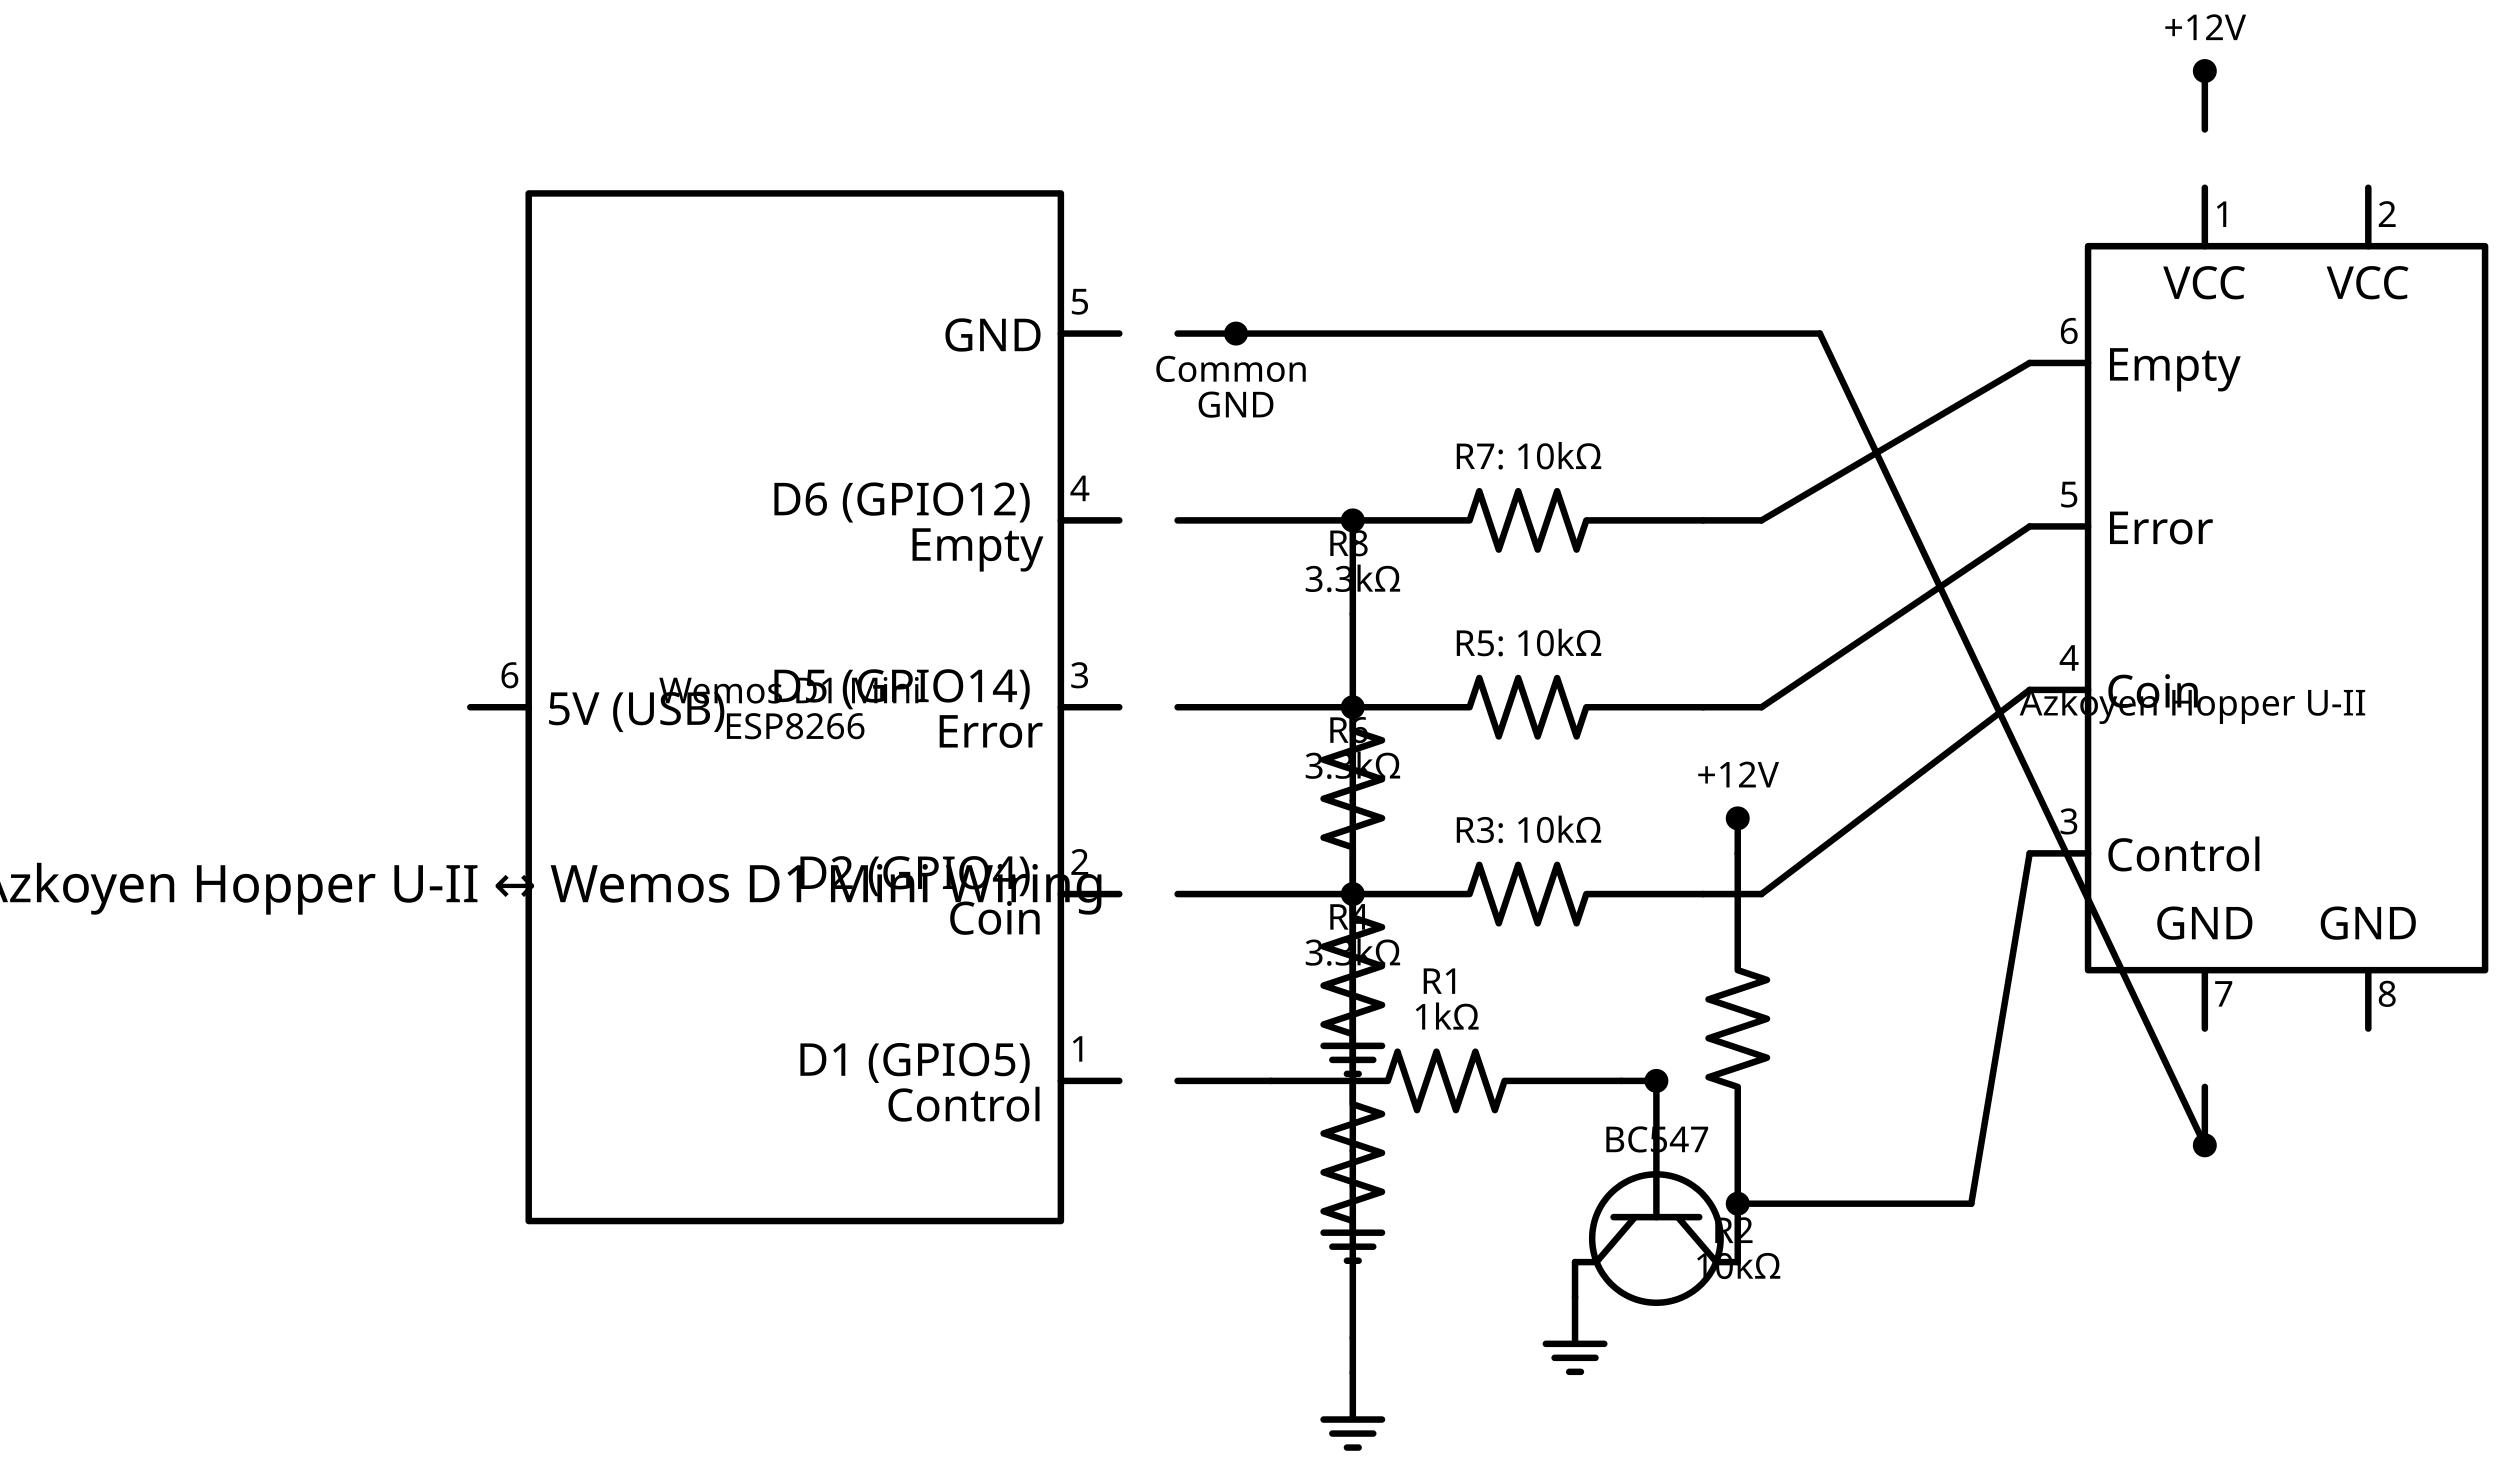
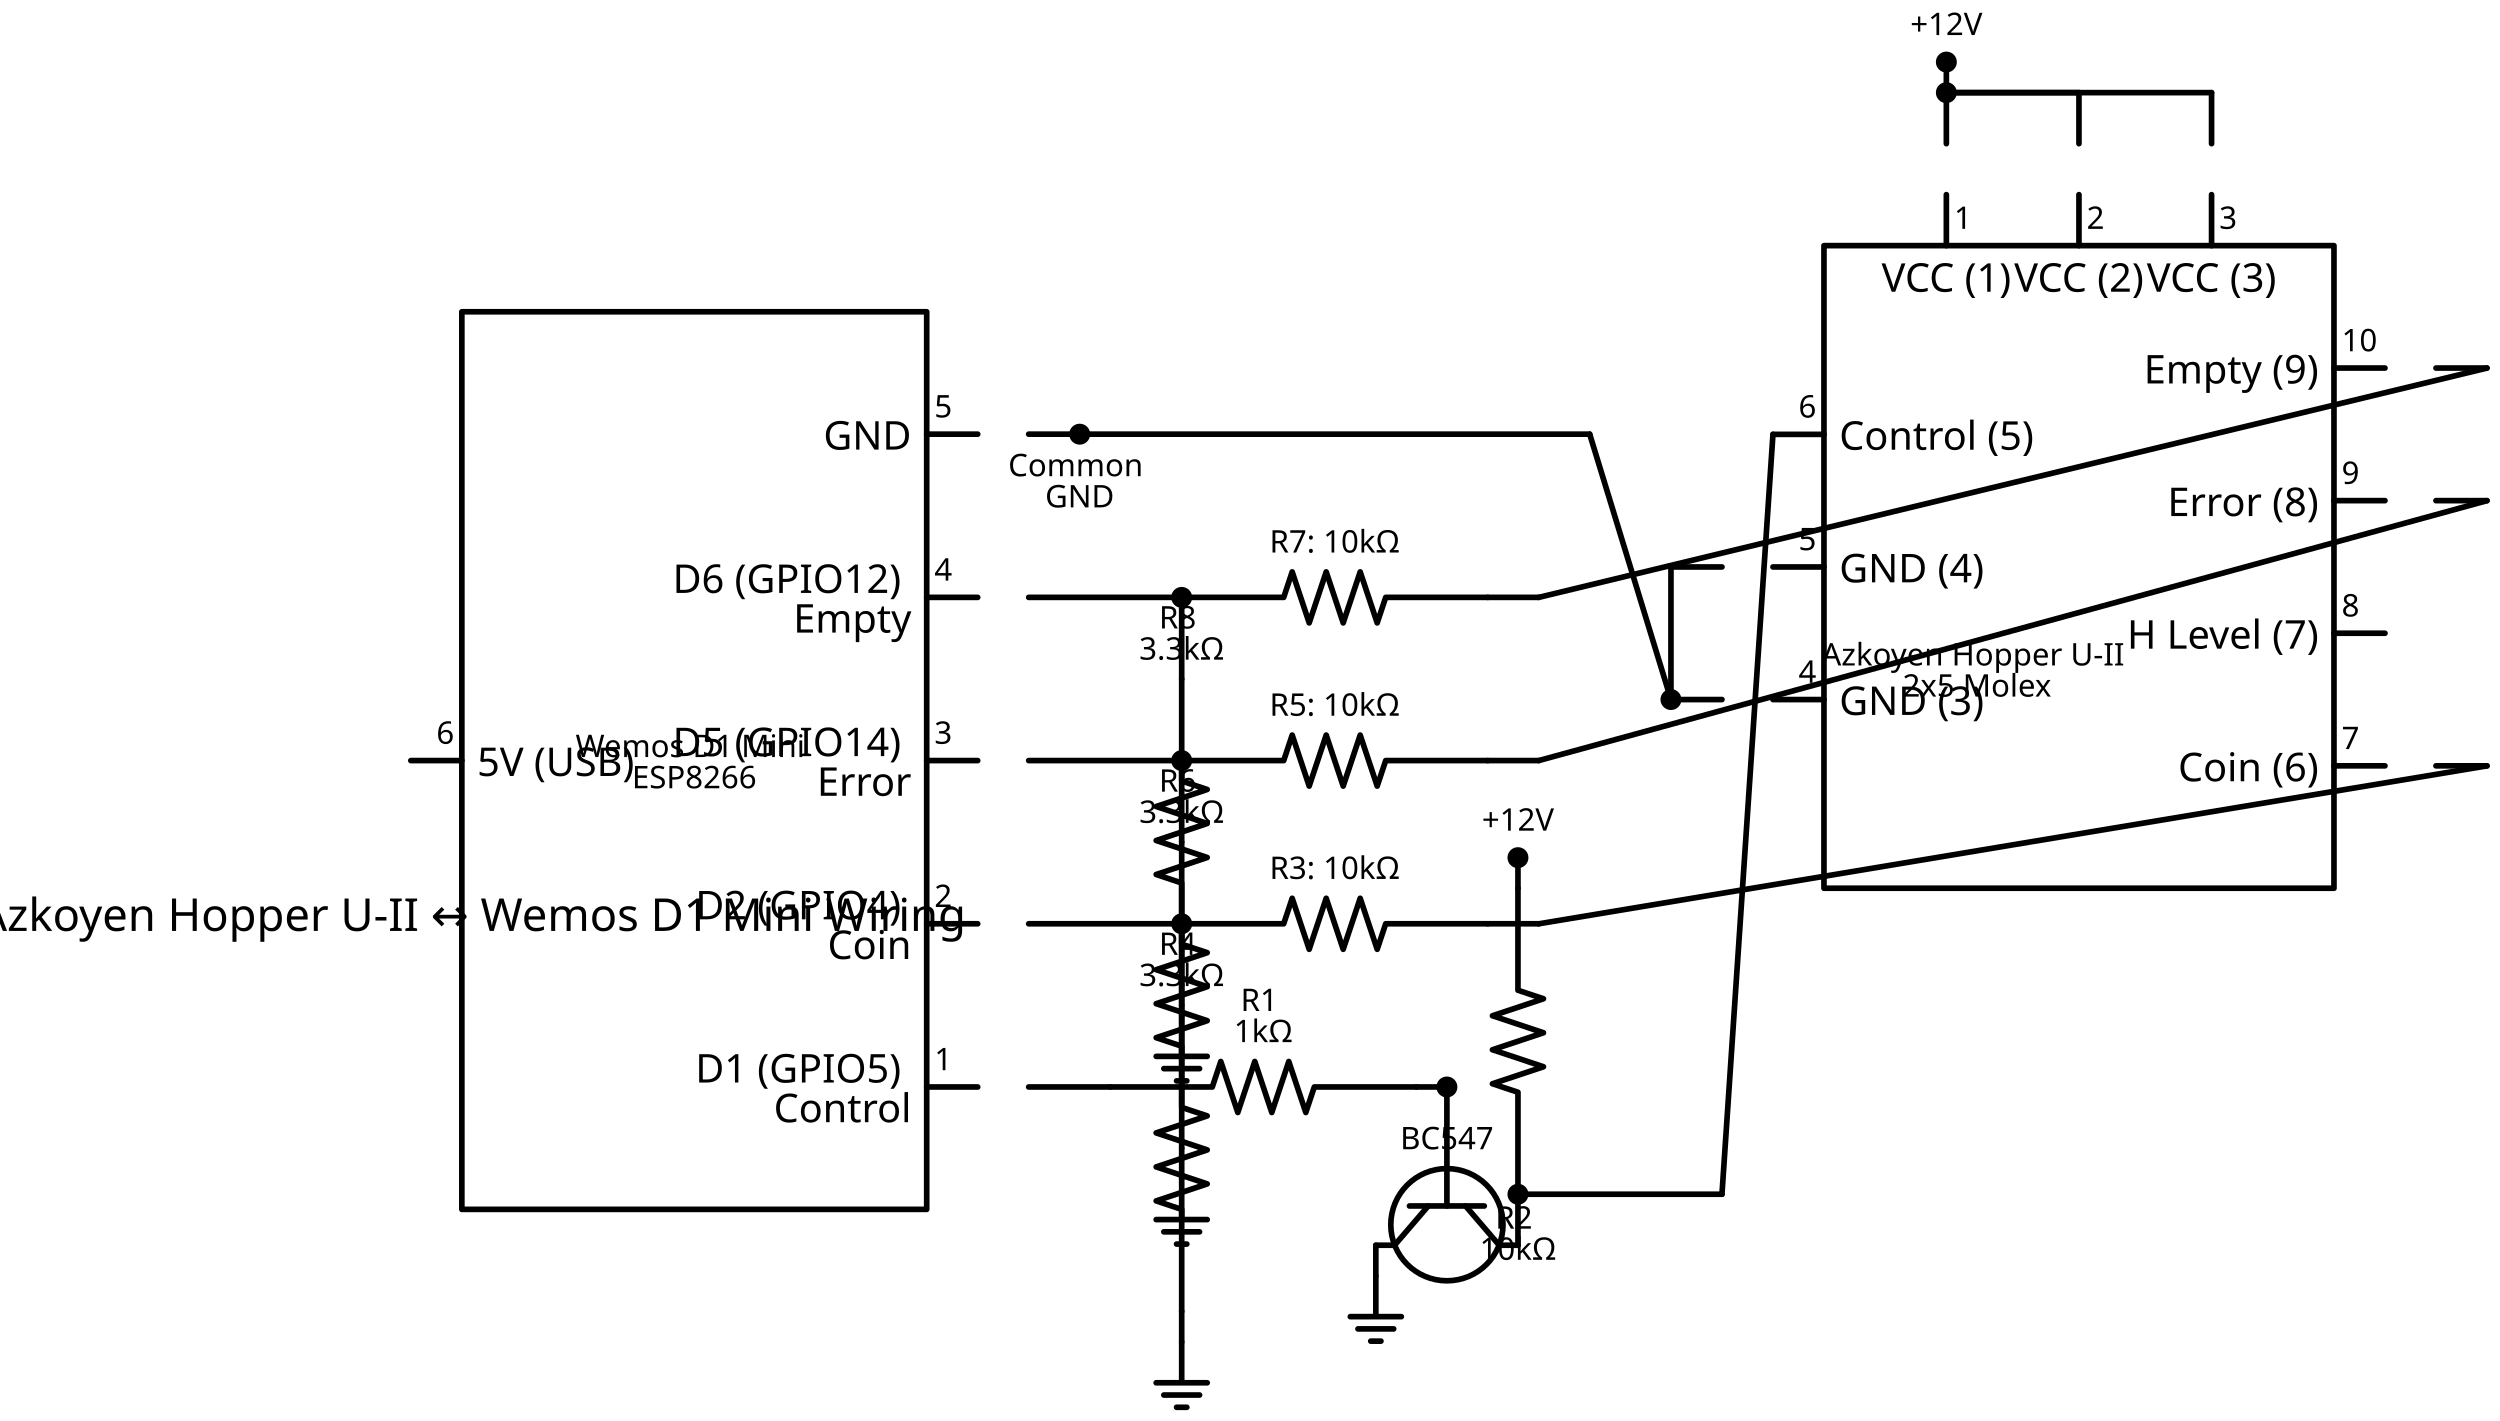
- <svg xmlns="http://www.w3.org/2000/svg" xml:lang="en" height="450.88pt" width="770.744pt" viewBox="-163 -286.44 770.744 450.88" style="background-color:white;">
+ <svg xmlns="http://www.w3.org/2000/svg" xml:lang="en" height="501.28pt" width="882.344pt" viewBox="-163 -336.84 882.344 501.28" style="background-color:white;">
  <circle cx="347.664" cy="95.4" r="19.8" style="stroke:black;fill:none;stroke-width:2.0;stroke-dasharray:-;" />
  <path d="M 0.0,90.0 L 164.064,90.0 L 164.064,-226.8 L 0.0,-226.8 L 0.0,90.0" style="stroke:black;fill:none;stroke-width:2.0;stroke-dasharray:-;stroke-linecap:round;stroke-linejoin:round;" />
  <path d="M 0.0,-68.4 L -18.0,-68.4" style="stroke:black;fill:none;stroke-width:2.0;stroke-dasharray:-;stroke-linecap:round;stroke-linejoin:round;" />
  <path d="M 164.064,46.8 L 182.064,46.8" style="stroke:black;fill:none;stroke-width:2.0;stroke-dasharray:-;stroke-linecap:round;stroke-linejoin:round;" />
  <path d="M 164.064,-10.8 L 182.064,-10.8" style="stroke:black;fill:none;stroke-width:2.0;stroke-dasharray:-;stroke-linecap:round;stroke-linejoin:round;" />
  <path d="M 164.064,-68.4 L 182.064,-68.4" style="stroke:black;fill:none;stroke-width:2.0;stroke-dasharray:-;stroke-linecap:round;stroke-linejoin:round;" />
  <path d="M 164.064,-126 L 182.064,-126" style="stroke:black;fill:none;stroke-width:2.0;stroke-dasharray:-;stroke-linecap:round;stroke-linejoin:round;" />
  <path d="M 164.064,-183.6 L 182.064,-183.6" style="stroke:black;fill:none;stroke-width:2.0;stroke-dasharray:-;stroke-linecap:round;stroke-linejoin:round;" />
  <path d="M 200.064,46.8 L 214.464,46.8 L 228.864,46.8" style="stroke:black;fill:none;stroke-width:2.0;stroke-dasharray:-;stroke-linecap:round;stroke-linejoin:round;" />
  <path d="M 228.864,46.8 L 264.864,46.8 L 267.864,37.8 L 273.864,55.8 L 279.864,37.8 L 285.864,55.8 L 291.864,37.8 L 297.864,55.8 L 300.864,46.8 L 336.864,46.8" style="stroke:black;fill:none;stroke-width:2.0;stroke-dasharray:-;stroke-linecap:round;stroke-linejoin:round;" />
  <path d="M 336.864,46.8 L 342.264,46.8 L 347.664,46.8" style="stroke:black;fill:none;stroke-width:2.0;stroke-dasharray:-;stroke-linecap:round;stroke-linejoin:round;" />
  <path d="M 347.664,46.8 L 347.664,61.2 L 347.664,75.6" style="stroke:black;fill:none;stroke-width:2.0;stroke-dasharray:-;stroke-linecap:round;stroke-linejoin:round;" />
  <path d="M 347.664,75.6 L 347.664,88.8" style="stroke:black;fill:none;stroke-width:2.0;stroke-dasharray:-;stroke-linecap:round;stroke-linejoin:round;" />
  <path d="M 360.864,88.8 L 334.464,88.8" style="stroke:black;fill:none;stroke-width:2.0;stroke-dasharray:-;stroke-linecap:round;stroke-linejoin:round;" />
  <path d="M 354.264,88.8 L 366.144,102.66 L 372.744,102.66" style="stroke:black;fill:none;stroke-width:2.0;stroke-dasharray:-;stroke-linecap:round;stroke-linejoin:round;" />
  <path d="M 341.064,88.8 L 329.184,102.66 L 322.584,102.66" style="stroke:black;fill:none;stroke-width:2.0;stroke-dasharray:-;stroke-linecap:round;stroke-linejoin:round;" />
  <path d="M 372.744,102.66 L 372.744,93.66 L 372.744,84.66" style="stroke:black;fill:none;stroke-width:2.0;stroke-dasharray:-;stroke-linecap:round;stroke-linejoin:round;" />
  <path d="M 372.744,84.66 L 372.744,48.66 L 363.744,45.66 L 381.744,39.66 L 363.744,33.66 L 381.744,27.66 L 363.744,21.66 L 381.744,15.66 L 372.744,12.66 L 372.744,-23.34" style="stroke:black;fill:none;stroke-width:2.0;stroke-dasharray:-;stroke-linecap:round;stroke-linejoin:round;" />
  <path d="M 372.744,-23.34 L 372.744,-28.74 L 372.744,-34.14" style="stroke:black;fill:none;stroke-width:2.0;stroke-dasharray:-;stroke-linecap:round;stroke-linejoin:round;" />
  <path d="M 322.584,102.66 L 322.584,108.06 L 322.584,113.46" style="stroke:black;fill:none;stroke-width:2.0;stroke-dasharray:-;stroke-linecap:round;stroke-linejoin:round;" />
  <path d="M 322.584,113.46 L 322.584,127.86 L 313.584,127.86 L 331.584,127.86 M 316.284,132.18 L 328.884,132.18 M 320.784,136.5 L 324.384,136.5" style="stroke:black;fill:none;stroke-width:2.0;stroke-dasharray:-;stroke-linecap:round;stroke-linejoin:round;" />
  <path d="M 372.744,84.66 L 408.744,84.66 L 444.744,84.66" style="stroke:black;fill:none;stroke-width:2.0;stroke-dasharray:-;stroke-linecap:round;stroke-linejoin:round;" />
  <path d="M 200.064,-10.8 L 227.064,-10.8 L 254.064,-10.8" style="stroke:black;fill:none;stroke-width:2.0;stroke-dasharray:-;stroke-linecap:round;stroke-linejoin:round;" />
  <path d="M 254.064,-10.8 L 290.064,-10.8 L 293.064,-19.8 L 299.064,-1.8 L 305.064,-19.8 L 311.064,-1.8 L 317.064,-19.8 L 323.064,-1.8 L 326.064,-10.8 L 362.064,-10.8" style="stroke:black;fill:none;stroke-width:2.0;stroke-dasharray:-;stroke-linecap:round;stroke-linejoin:round;" />
  <path d="M 362.064,-10.8 L 371.064,-10.8 L 380.064,-10.8" style="stroke:black;fill:none;stroke-width:2.0;stroke-dasharray:-;stroke-linecap:round;stroke-linejoin:round;" />
  <path d="M 254.064,-10.8 L 254.064,3.6 L 254.064,18" style="stroke:black;fill:none;stroke-width:2.0;stroke-dasharray:-;stroke-linecap:round;stroke-linejoin:round;" />
  <path d="M 254.064,18 L 254.064,54 L 263.064,57 L 245.064,63 L 263.064,69 L 245.064,75 L 263.064,81.0 L 245.064,87 L 254.064,90.0 L 254.064,126.0" style="stroke:black;fill:none;stroke-width:2.0;stroke-dasharray:-;stroke-linecap:round;stroke-linejoin:round;" />
  <path d="M 254.064,126.0 L 254.064,131.4 L 254.064,136.8" style="stroke:black;fill:none;stroke-width:2.0;stroke-dasharray:-;stroke-linecap:round;stroke-linejoin:round;" />
  <path d="M 254.064,136.8 L 254.064,151.2 L 245.064,151.2 L 263.064,151.2 M 247.764,155.52 L 260.364,155.52 M 252.264,159.84 L 255.864,159.84" style="stroke:black;fill:none;stroke-width:2.0;stroke-dasharray:-;stroke-linecap:round;stroke-linejoin:round;" />
  <path d="M 200.064,-68.4 L 227.064,-68.4 L 254.064,-68.4" style="stroke:black;fill:none;stroke-width:2.0;stroke-dasharray:-;stroke-linecap:round;stroke-linejoin:round;" />
  <path d="M 254.064,-68.4 L 290.064,-68.4 L 293.064,-77.4 L 299.064,-59.4 L 305.064,-77.4 L 311.064,-59.4 L 317.064,-77.4 L 323.064,-59.4 L 326.064,-68.4 L 362.064,-68.4" style="stroke:black;fill:none;stroke-width:2.0;stroke-dasharray:-;stroke-linecap:round;stroke-linejoin:round;" />
  <path d="M 362.064,-68.4 L 371.064,-68.4 L 380.064,-68.4" style="stroke:black;fill:none;stroke-width:2.0;stroke-dasharray:-;stroke-linecap:round;stroke-linejoin:round;" />
  <path d="M 254.064,-68.4 L 254.064,-54 L 254.064,-39.6" style="stroke:black;fill:none;stroke-width:2.0;stroke-dasharray:-;stroke-linecap:round;stroke-linejoin:round;" />
  <path d="M 254.064,-39.6 L 254.064,-3.6 L 263.064,-0.6 L 245.064,5.4 L 263.064,11.4 L 245.064,17.4 L 263.064,23.4 L 245.064,29.4 L 254.064,32.4 L 254.064,68.4" style="stroke:black;fill:none;stroke-width:2.0;stroke-dasharray:-;stroke-linecap:round;stroke-linejoin:round;" />
  <path d="M 254.064,68.4 L 254.064,73.8 L 254.064,79.2" style="stroke:black;fill:none;stroke-width:2.0;stroke-dasharray:-;stroke-linecap:round;stroke-linejoin:round;" />
  <path d="M 254.064,79.2 L 254.064,93.6 L 245.064,93.6 L 263.064,93.6 M 247.764,97.92 L 260.364,97.92 M 252.264,102.24 L 255.864,102.24" style="stroke:black;fill:none;stroke-width:2.0;stroke-dasharray:-;stroke-linecap:round;stroke-linejoin:round;" />
  <path d="M 200.064,-126 L 227.064,-126 L 254.064,-126" style="stroke:black;fill:none;stroke-width:2.0;stroke-dasharray:-;stroke-linecap:round;stroke-linejoin:round;" />
  <path d="M 254.064,-126 L 290.064,-126 L 293.064,-135 L 299.064,-117 L 305.064,-135 L 311.064,-117 L 317.064,-135 L 323.064,-117 L 326.064,-126 L 362.064,-126" style="stroke:black;fill:none;stroke-width:2.0;stroke-dasharray:-;stroke-linecap:round;stroke-linejoin:round;" />
  <path d="M 362.064,-126 L 371.064,-126 L 380.064,-126" style="stroke:black;fill:none;stroke-width:2.0;stroke-dasharray:-;stroke-linecap:round;stroke-linejoin:round;" />
  <path d="M 254.064,-126 L 254.064,-111.6 L 254.064,-97.2" style="stroke:black;fill:none;stroke-width:2.0;stroke-dasharray:-;stroke-linecap:round;stroke-linejoin:round;" />
  <path d="M 254.064,-97.2 L 254.064,-61.2 L 263.064,-58.2 L 245.064,-52.2 L 263.064,-46.2 L 245.064,-40.2 L 263.064,-34.2 L 245.064,-28.2 L 254.064,-25.2 L 254.064,10.8" style="stroke:black;fill:none;stroke-width:2.0;stroke-dasharray:-;stroke-linecap:round;stroke-linejoin:round;" />
  <path d="M 254.064,10.8 L 254.064,16.2 L 254.064,21.6" style="stroke:black;fill:none;stroke-width:2.0;stroke-dasharray:-;stroke-linecap:round;stroke-linejoin:round;" />
  <path d="M 254.064,21.6 L 254.064,36 L 245.064,36 L 263.064,36 M 247.764,40.32 L 260.364,40.32 M 252.264,44.64 L 255.864,44.64" style="stroke:black;fill:none;stroke-width:2.0;stroke-dasharray:-;stroke-linecap:round;stroke-linejoin:round;" />
  <path d="M 200.064,-183.6 L 209.064,-183.6 L 218.064,-183.6" style="stroke:black;fill:none;stroke-width:2.0;stroke-dasharray:-;stroke-linecap:round;stroke-linejoin:round;" />
  <path d="M 218.064,-183.6 L 308.064,-183.6 L 398.064,-183.6" style="stroke:black;fill:none;stroke-width:2.0;stroke-dasharray:-;stroke-linecap:round;stroke-linejoin:round;" />
-   <path d="M 480.744,12.66 L 603.144,12.66 L 603.144,-210.54 L 480.744,-210.54 L 480.744,12.66" style="stroke:black;fill:none;stroke-width:2.0;stroke-dasharray:-;stroke-linecap:round;stroke-linejoin:round;" />
-   <path d="M 480.744,-23.34 L 462.744,-23.34" style="stroke:black;fill:none;stroke-width:2.0;stroke-dasharray:-;stroke-linecap:round;stroke-linejoin:round;" />
-   <path d="M 480.744,-73.74 L 462.744,-73.74" style="stroke:black;fill:none;stroke-width:2.0;stroke-dasharray:-;stroke-linecap:round;stroke-linejoin:round;" />
-   <path d="M 480.744,-124.14 L 462.744,-124.14" style="stroke:black;fill:none;stroke-width:2.0;stroke-dasharray:-;stroke-linecap:round;stroke-linejoin:round;" />
-   <path d="M 480.744,-174.54 L 462.744,-174.54" style="stroke:black;fill:none;stroke-width:2.0;stroke-dasharray:-;stroke-linecap:round;stroke-linejoin:round;" />
-   <path d="M 516.744,-210.54 L 516.744,-228.54" style="stroke:black;fill:none;stroke-width:2.0;stroke-dasharray:-;stroke-linecap:round;stroke-linejoin:round;" />
-   <path d="M 567.144,-210.54 L 567.144,-228.54" style="stroke:black;fill:none;stroke-width:2.0;stroke-dasharray:-;stroke-linecap:round;stroke-linejoin:round;" />
-   <path d="M 516.744,12.66 L 516.744,30.66" style="stroke:black;fill:none;stroke-width:2.0;stroke-dasharray:-;stroke-linecap:round;stroke-linejoin:round;" />
-   <path d="M 567.144,12.66 L 567.144,30.66" style="stroke:black;fill:none;stroke-width:2.0;stroke-dasharray:-;stroke-linecap:round;stroke-linejoin:round;" />
-   <path d="M 444.744,84.66 L 453.744,30.66 L 462.744,-23.34" style="stroke:black;fill:none;stroke-width:2.0;stroke-dasharray:-;stroke-linecap:round;stroke-linejoin:round;" />
-   <path d="M 380.064,-10.8 L 421.404,-42.27 L 462.744,-73.74" style="stroke:black;fill:none;stroke-width:2.0;stroke-dasharray:-;stroke-linecap:round;stroke-linejoin:round;" />
-   <path d="M 380.064,-68.4 L 421.404,-96.27 L 462.744,-124.14" style="stroke:black;fill:none;stroke-width:2.0;stroke-dasharray:-;stroke-linecap:round;stroke-linejoin:round;" />
-   <path d="M 380.064,-126 L 421.404,-150.27 L 462.744,-174.54" style="stroke:black;fill:none;stroke-width:2.0;stroke-dasharray:-;stroke-linecap:round;stroke-linejoin:round;" />
-   <path d="M 516.744,-246.54 L 516.744,-255.54 L 516.744,-264.54" style="stroke:black;fill:none;stroke-width:2.0;stroke-dasharray:-;stroke-linecap:round;stroke-linejoin:round;" />
-   <path d="M 516.744,48.66 L 516.744,57.66 L 516.744,66.66" style="stroke:black;fill:none;stroke-width:2.0;stroke-dasharray:-;stroke-linecap:round;stroke-linejoin:round;" />
-   <path d="M 516.744,66.66 L 457.404,-58.47 L 398.064,-183.6" style="stroke:black;fill:none;stroke-width:2.0;stroke-dasharray:-;stroke-linecap:round;stroke-linejoin:round;" />
+   <path d="M 480.744,-23.34 L 660.744,-23.34 L 660.744,-250.14 L 480.744,-250.14 L 480.744,-23.34" style="stroke:black;fill:none;stroke-width:2.0;stroke-dasharray:-;stroke-linecap:round;stroke-linejoin:round;" />
+   <path d="M 480.744,-89.94 L 462.744,-89.94" style="stroke:black;fill:none;stroke-width:2.0;stroke-dasharray:-;stroke-linecap:round;stroke-linejoin:round;" />
+   <path d="M 480.744,-136.74 L 462.744,-136.74" style="stroke:black;fill:none;stroke-width:2.0;stroke-dasharray:-;stroke-linecap:round;stroke-linejoin:round;" />
+   <path d="M 480.744,-183.54 L 462.744,-183.54" style="stroke:black;fill:none;stroke-width:2.0;stroke-dasharray:-;stroke-linecap:round;stroke-linejoin:round;" />
+   <path d="M 660.744,-66.54 L 678.744,-66.54" style="stroke:black;fill:none;stroke-width:2.0;stroke-dasharray:-;stroke-linecap:round;stroke-linejoin:round;" />
+   <path d="M 660.744,-113.34 L 678.744,-113.34" style="stroke:black;fill:none;stroke-width:2.0;stroke-dasharray:-;stroke-linecap:round;stroke-linejoin:round;" />
+   <path d="M 660.744,-160.14 L 678.744,-160.14" style="stroke:black;fill:none;stroke-width:2.0;stroke-dasharray:-;stroke-linecap:round;stroke-linejoin:round;" />
+   <path d="M 660.744,-206.94 L 678.744,-206.94" style="stroke:black;fill:none;stroke-width:2.0;stroke-dasharray:-;stroke-linecap:round;stroke-linejoin:round;" />
+   <path d="M 523.944,-250.14 L 523.944,-268.14" style="stroke:black;fill:none;stroke-width:2.0;stroke-dasharray:-;stroke-linecap:round;stroke-linejoin:round;" />
+   <path d="M 570.744,-250.14 L 570.744,-268.14" style="stroke:black;fill:none;stroke-width:2.0;stroke-dasharray:-;stroke-linecap:round;stroke-linejoin:round;" />
+   <path d="M 617.544,-250.14 L 617.544,-268.14" style="stroke:black;fill:none;stroke-width:2.0;stroke-dasharray:-;stroke-linecap:round;stroke-linejoin:round;" />
+   <path d="M 444.744,84.66 L 453.744,-49.44 L 462.744,-183.54" style="stroke:black;fill:none;stroke-width:2.0;stroke-dasharray:-;stroke-linecap:round;stroke-linejoin:round;" />
+   <path d="M 696.744,-66.54 L 705.744,-66.54 L 714.744,-66.54" style="stroke:black;fill:none;stroke-width:2.0;stroke-dasharray:-;stroke-linecap:round;stroke-linejoin:round;" />
+   <path d="M 714.744,-66.54 L 547.404,-38.67 L 380.064,-10.8" style="stroke:black;fill:none;stroke-width:2.0;stroke-dasharray:-;stroke-linecap:round;stroke-linejoin:round;" />
+   <path d="M 696.744,-160.14 L 705.744,-160.14 L 714.744,-160.14" style="stroke:black;fill:none;stroke-width:2.0;stroke-dasharray:-;stroke-linecap:round;stroke-linejoin:round;" />
+   <path d="M 714.744,-160.14 L 547.404,-114.27 L 380.064,-68.4" style="stroke:black;fill:none;stroke-width:2.0;stroke-dasharray:-;stroke-linecap:round;stroke-linejoin:round;" />
+   <path d="M 696.744,-206.94 L 705.744,-206.94 L 714.744,-206.94" style="stroke:black;fill:none;stroke-width:2.0;stroke-dasharray:-;stroke-linecap:round;stroke-linejoin:round;" />
+   <path d="M 714.744,-206.94 L 547.404,-166.47 L 380.064,-126" style="stroke:black;fill:none;stroke-width:2.0;stroke-dasharray:-;stroke-linecap:round;stroke-linejoin:round;" />
+   <path d="M 523.944,-286.14 L 523.944,-295.14 L 523.944,-304.14" style="stroke:black;fill:none;stroke-width:2.0;stroke-dasharray:-;stroke-linecap:round;stroke-linejoin:round;" />
+   <path d="M 523.944,-304.14 L 523.944,-309.54 L 523.944,-314.94" style="stroke:black;fill:none;stroke-width:2.0;stroke-dasharray:-;stroke-linecap:round;stroke-linejoin:round;" />
+   <path d="M 570.744,-286.14 L 570.744,-295.14 L 570.744,-304.14" style="stroke:black;fill:none;stroke-width:2.0;stroke-dasharray:-;stroke-linecap:round;stroke-linejoin:round;" />
+   <path d="M 570.744,-304.14 L 547.344,-304.14 L 523.944,-304.14" style="stroke:black;fill:none;stroke-width:2.0;stroke-dasharray:-;stroke-linecap:round;stroke-linejoin:round;" />
+   <path d="M 617.544,-286.14 L 617.544,-295.14 L 617.544,-304.14" style="stroke:black;fill:none;stroke-width:2.0;stroke-dasharray:-;stroke-linecap:round;stroke-linejoin:round;" />
+   <path d="M 617.544,-304.14 L 570.744,-304.14 L 523.944,-304.14" style="stroke:black;fill:none;stroke-width:2.0;stroke-dasharray:-;stroke-linecap:round;stroke-linejoin:round;" />
+   <path d="M 444.744,-89.94 L 435.744,-89.94 L 426.744,-89.94" style="stroke:black;fill:none;stroke-width:2.0;stroke-dasharray:-;stroke-linecap:round;stroke-linejoin:round;" />
+   <path d="M 444.744,-136.74 L 435.744,-136.74 L 426.744,-136.74" style="stroke:black;fill:none;stroke-width:2.0;stroke-dasharray:-;stroke-linecap:round;stroke-linejoin:round;" />
+   <path d="M 426.744,-136.74 L 426.744,-113.34 L 426.744,-89.94" style="stroke:black;fill:none;stroke-width:2.0;stroke-dasharray:-;stroke-linecap:round;stroke-linejoin:round;" />
+   <path d="M 426.744,-89.94 L 412.404,-136.77 L 398.064,-183.6" style="stroke:black;fill:none;stroke-width:2.0;stroke-dasharray:-;stroke-linecap:round;stroke-linejoin:round;" />
  <text x="3.6" y="-19.6" dominant-baseline="ideographic" fill="black" font-size="16" font-family="sans" text-anchor="middle">
    <tspan x="3.6" dy="16">Azkoyen Hopper U-II ↔ Wemos D1 Mini Wiring</tspan>
  </text>
  <text x="-2.7" y="-82.1" dominant-baseline="ideographic" fill="black" font-size="11" font-family="sans" text-anchor="end">
    <tspan x="-2.7" dy="11">6</tspan>
  </text>
  <text x="5.4" y="-82.4" dominant-baseline="central" fill="black" font-size="14" font-family="sans" text-anchor="start">
    <tspan x="5.4" dy="14">5V (USB)</tspan>
  </text>
  <text x="166.764" y="33.1" dominant-baseline="ideographic" fill="black" font-size="11" font-family="sans" text-anchor="start">
    <tspan x="166.764" dy="11">1</tspan>
  </text>
  <text x="158.664" y="25.8" dominant-baseline="central" fill="black" font-size="14" font-family="sans" text-anchor="end">
    <tspan x="158.664" dy="14">D1 (GPIO5)</tspan>
    <tspan x="158.664" dy="14">Control</tspan>
  </text>
  <text x="166.764" y="-24.5" dominant-baseline="ideographic" fill="black" font-size="11" font-family="sans" text-anchor="start">
    <tspan x="166.764" dy="11">2</tspan>
  </text>
  <text x="158.664" y="-31.8" dominant-baseline="central" fill="black" font-size="14" font-family="sans" text-anchor="end">
    <tspan x="158.664" dy="14">D2 (GPIO4)</tspan>
    <tspan x="158.664" dy="14">Coin</tspan>
  </text>
  <text x="166.764" y="-82.1" dominant-baseline="ideographic" fill="black" font-size="11" font-family="sans" text-anchor="start">
    <tspan x="166.764" dy="11">3</tspan>
  </text>
  <text x="158.664" y="-89.4" dominant-baseline="central" fill="black" font-size="14" font-family="sans" text-anchor="end">
    <tspan x="158.664" dy="14">D5 (GPIO14)</tspan>
    <tspan x="158.664" dy="14">Error</tspan>
  </text>
  <text x="166.764" y="-139.7" dominant-baseline="ideographic" fill="black" font-size="11" font-family="sans" text-anchor="start">
    <tspan x="166.764" dy="11">4</tspan>
  </text>
  <text x="158.664" y="-147" dominant-baseline="central" fill="black" font-size="14" font-family="sans" text-anchor="end">
    <tspan x="158.664" dy="14">D6 (GPIO12)</tspan>
    <tspan x="158.664" dy="14">Empty</tspan>
  </text>
  <text x="166.764" y="-197.3" dominant-baseline="ideographic" fill="black" font-size="11" font-family="sans" text-anchor="start">
    <tspan x="166.764" dy="11">5</tspan>
  </text>
  <text x="158.664" y="-197.6" dominant-baseline="central" fill="black" font-size="14" font-family="sans" text-anchor="end">
    <tspan x="158.664" dy="14">GND</tspan>
  </text>
  <text x="82.032" y="-84.9" dominant-baseline="central" fill="black" font-size="11" font-family="sans" text-anchor="middle">
    <tspan x="82.032" dy="11">Wemos D1 Mini</tspan>
    <tspan x="82.032" dy="11">ESP8266</tspan>
  </text>
  <text x="282.864" y="12.2" dominant-baseline="ideographic" fill="black" font-size="11" font-family="sans" text-anchor="middle">
    <tspan x="282.864" dy="11">R1</tspan>
    <tspan x="282.864" dy="11">1kΩ</tspan>
  </text>
  <text x="347.664" y="61" dominant-baseline="ideographic" fill="black" font-size="11" font-family="sans" text-anchor="middle">
    <tspan x="347.664" dy="11">BC547</tspan>
  </text>
  <text x="372.744" y="77.26" dominant-baseline="hanging" fill="black" font-size="11" font-family="sans" text-anchor="middle">
    <tspan x="372.744" dy="11">R2</tspan>
    <tspan x="372.744" dy="11">10kΩ</tspan>
  </text>
  <text x="308.064" y="-34.4" dominant-baseline="ideographic" fill="black" font-size="11" font-family="sans" text-anchor="middle">
    <tspan x="308.064" dy="11">R3: 10kΩ</tspan>
  </text>
  <text x="254.064" y="-7.6" dominant-baseline="ideographic" fill="black" font-size="11" font-family="sans" text-anchor="middle">
    <tspan x="254.064" dy="11">R4</tspan>
    <tspan x="254.064" dy="11">3.3kΩ</tspan>
  </text>
  <text x="308.064" y="-92" dominant-baseline="ideographic" fill="black" font-size="11" font-family="sans" text-anchor="middle">
    <tspan x="308.064" dy="11">R5: 10kΩ</tspan>
  </text>
  <text x="254.064" y="-65.2" dominant-baseline="ideographic" fill="black" font-size="11" font-family="sans" text-anchor="middle">
    <tspan x="254.064" dy="11">R6</tspan>
    <tspan x="254.064" dy="11">3.3kΩ</tspan>
  </text>
  <text x="308.064" y="-149.6" dominant-baseline="ideographic" fill="black" font-size="11" font-family="sans" text-anchor="middle">
    <tspan x="308.064" dy="11">R7: 10kΩ</tspan>
  </text>
  <text x="254.064" y="-122.8" dominant-baseline="ideographic" fill="black" font-size="11" font-family="sans" text-anchor="middle">
    <tspan x="254.064" dy="11">R8</tspan>
    <tspan x="254.064" dy="11">3.3kΩ</tspan>
  </text>
-   <text x="478.044" y="-37.04" dominant-baseline="ideographic" fill="black" font-size="11" font-family="sans" text-anchor="end">
-     <tspan x="478.044" dy="11">3</tspan>
-   </text>
-   <text x="486.144" y="-37.34" dominant-baseline="central" fill="black" font-size="14" font-family="sans" text-anchor="start">
-     <tspan x="486.144" dy="14">Control</tspan>
-   </text>
-   <text x="478.044" y="-87.44" dominant-baseline="ideographic" fill="black" font-size="11" font-family="sans" text-anchor="end">
+   <text x="478.044" y="-103.64" dominant-baseline="ideographic" fill="black" font-size="11" font-family="sans" text-anchor="end">
    <tspan x="478.044" dy="11">4</tspan>
  </text>
-   <text x="486.144" y="-87.74" dominant-baseline="central" fill="black" font-size="14" font-family="sans" text-anchor="start">
-     <tspan x="486.144" dy="14">Coin</tspan>
-   </text>
-   <text x="478.044" y="-137.84" dominant-baseline="ideographic" fill="black" font-size="11" font-family="sans" text-anchor="end">
+   <text x="486.144" y="-103.94" dominant-baseline="central" fill="black" font-size="14" font-family="sans" text-anchor="start">
+     <tspan x="486.144" dy="14">GND (3)</tspan>
+   </text>
+   <text x="478.044" y="-150.44" dominant-baseline="ideographic" fill="black" font-size="11" font-family="sans" text-anchor="end">
    <tspan x="478.044" dy="11">5</tspan>
  </text>
-   <text x="486.144" y="-138.14" dominant-baseline="central" fill="black" font-size="14" font-family="sans" text-anchor="start">
-     <tspan x="486.144" dy="14">Error</tspan>
-   </text>
-   <text x="478.044" y="-188.24" dominant-baseline="ideographic" fill="black" font-size="11" font-family="sans" text-anchor="end">
+   <text x="486.144" y="-150.74" dominant-baseline="central" fill="black" font-size="14" font-family="sans" text-anchor="start">
+     <tspan x="486.144" dy="14">GND (4)</tspan>
+   </text>
+   <text x="478.044" y="-197.24" dominant-baseline="ideographic" fill="black" font-size="11" font-family="sans" text-anchor="end">
    <tspan x="478.044" dy="11">6</tspan>
  </text>
-   <text x="486.144" y="-188.54" dominant-baseline="central" fill="black" font-size="14" font-family="sans" text-anchor="start">
-     <tspan x="486.144" dy="14">Empty</tspan>
-   </text>
-   <text x="519.444" y="-224.24" dominant-baseline="ideographic" fill="black" font-size="11" font-family="sans" text-anchor="start">
-     <tspan x="519.444" dy="11">1</tspan>
-   </text>
-   <text x="516.744" y="-219.14" dominant-baseline="hanging" fill="black" font-size="14" font-family="sans" text-anchor="middle">
-     <tspan x="516.744" dy="14">VCC</tspan>
-   </text>
-   <text x="569.844" y="-224.24" dominant-baseline="ideographic" fill="black" font-size="11" font-family="sans" text-anchor="start">
-     <tspan x="569.844" dy="11">2</tspan>
-   </text>
-   <text x="567.144" y="-219.14" dominant-baseline="hanging" fill="black" font-size="14" font-family="sans" text-anchor="middle">
-     <tspan x="567.144" dy="14">VCC</tspan>
-   </text>
-   <text x="519.444" y="4.36" dominant-baseline="hanging" fill="black" font-size="11" font-family="sans" text-anchor="start">
-     <tspan x="519.444" dy="11">7</tspan>
-   </text>
-   <text x="516.744" y="-6.74" dominant-baseline="ideographic" fill="black" font-size="14" font-family="sans" text-anchor="middle">
-     <tspan x="516.744" dy="14">GND</tspan>
-   </text>
-   <text x="569.844" y="4.36" dominant-baseline="hanging" fill="black" font-size="11" font-family="sans" text-anchor="start">
-     <tspan x="569.844" dy="11">8</tspan>
-   </text>
-   <text x="567.144" y="-6.74" dominant-baseline="ideographic" fill="black" font-size="14" font-family="sans" text-anchor="middle">
-     <tspan x="567.144" dy="14">GND</tspan>
-   </text>
-   <text x="513.144" y="-81.14" dominant-baseline="central" fill="black" font-size="11" font-family="sans" text-anchor="middle">
-     <tspan x="513.144" dy="11">Azkoyen Hopper U-II</tspan>
+   <text x="486.144" y="-197.54" dominant-baseline="central" fill="black" font-size="14" font-family="sans" text-anchor="start">
+     <tspan x="486.144" dy="14">Control (5)</tspan>
+   </text>
+   <text x="663.444" y="-80.24" dominant-baseline="ideographic" fill="black" font-size="11" font-family="sans" text-anchor="start">
+     <tspan x="663.444" dy="11">7</tspan>
+   </text>
+   <text x="655.344" y="-80.54" dominant-baseline="central" fill="black" font-size="14" font-family="sans" text-anchor="end">
+     <tspan x="655.344" dy="14">Coin (6)</tspan>
+   </text>
+   <text x="663.444" y="-127.04" dominant-baseline="ideographic" fill="black" font-size="11" font-family="sans" text-anchor="start">
+     <tspan x="663.444" dy="11">8</tspan>
+   </text>
+   <text x="655.344" y="-127.34" dominant-baseline="central" fill="black" font-size="14" font-family="sans" text-anchor="end">
+     <tspan x="655.344" dy="14">H Level (7)</tspan>
+   </text>
+   <text x="663.444" y="-173.84" dominant-baseline="ideographic" fill="black" font-size="11" font-family="sans" text-anchor="start">
+     <tspan x="663.444" dy="11">9</tspan>
+   </text>
+   <text x="655.344" y="-174.14" dominant-baseline="central" fill="black" font-size="14" font-family="sans" text-anchor="end">
+     <tspan x="655.344" dy="14">Error (8)</tspan>
+   </text>
+   <text x="663.444" y="-220.64" dominant-baseline="ideographic" fill="black" font-size="11" font-family="sans" text-anchor="start">
+     <tspan x="663.444" dy="11">10</tspan>
+   </text>
+   <text x="655.344" y="-220.94" dominant-baseline="central" fill="black" font-size="14" font-family="sans" text-anchor="end">
+     <tspan x="655.344" dy="14">Empty (9)</tspan>
+   </text>
+   <text x="526.644" y="-263.84" dominant-baseline="ideographic" fill="black" font-size="11" font-family="sans" text-anchor="start">
+     <tspan x="526.644" dy="11">1</tspan>
+   </text>
+   <text x="523.944" y="-258.74" dominant-baseline="hanging" fill="black" font-size="14" font-family="sans" text-anchor="middle">
+     <tspan x="523.944" dy="14">VCC (1)</tspan>
+   </text>
+   <text x="573.444" y="-263.84" dominant-baseline="ideographic" fill="black" font-size="11" font-family="sans" text-anchor="start">
+     <tspan x="573.444" dy="11">2</tspan>
+   </text>
+   <text x="570.744" y="-258.74" dominant-baseline="hanging" fill="black" font-size="14" font-family="sans" text-anchor="middle">
+     <tspan x="570.744" dy="14">VCC (2)</tspan>
+   </text>
+   <text x="620.244" y="-263.84" dominant-baseline="ideographic" fill="black" font-size="11" font-family="sans" text-anchor="start">
+     <tspan x="620.244" dy="11">3</tspan>
+   </text>
+   <text x="617.544" y="-258.74" dominant-baseline="hanging" fill="black" font-size="14" font-family="sans" text-anchor="middle">
+     <tspan x="617.544" dy="14">VCC (3)</tspan>
+   </text>
+   <text x="534.744" y="-117.24" dominant-baseline="central" fill="black" font-size="11" font-family="sans" text-anchor="middle">
+     <tspan x="534.744" dy="11">Azkoyen Hopper U-II</tspan>
+     <tspan x="534.744" dy="11">2x5 Molex</tspan>
  </text>
  <circle cx="347.664" cy="46.8" r="2.7" style="stroke:black;fill:black;stroke-width:2.0;stroke-dasharray:-;" />
  <circle cx="372.744" cy="84.66" r="2.7" style="stroke:black;fill:black;stroke-width:2.0;stroke-dasharray:-;" />
  <circle cx="372.744" cy="-34.14" r="2.7" style="stroke:black;fill:black;stroke-width:2.0;stroke-dasharray:-;" />
  <text x="372.744" y="-51.44" dominant-baseline="ideographic" fill="black" font-size="11" font-family="sans" text-anchor="middle">
    <tspan x="372.744" dy="11">+12V</tspan>
  </text>
  <circle cx="254.064" cy="-10.8" r="2.7" style="stroke:black;fill:black;stroke-width:2.0;stroke-dasharray:-;" />
  <circle cx="254.064" cy="-68.4" r="2.7" style="stroke:black;fill:black;stroke-width:2.0;stroke-dasharray:-;" />
  <circle cx="254.064" cy="-126" r="2.7" style="stroke:black;fill:black;stroke-width:2.0;stroke-dasharray:-;" />
  <circle cx="218.064" cy="-183.6" r="2.7" style="stroke:black;fill:black;stroke-width:2.0;stroke-dasharray:-;" />
  <text x="218.064" y="-188.3" dominant-baseline="hanging" fill="black" font-size="11" font-family="sans" text-anchor="middle">
    <tspan x="218.064" dy="11">Common</tspan>
    <tspan x="218.064" dy="11">GND</tspan>
  </text>
-   <circle cx="516.744" cy="-264.54" r="2.7" style="stroke:black;fill:black;stroke-width:2.0;stroke-dasharray:-;" />
-   <text x="516.744" y="-281.84" dominant-baseline="ideographic" fill="black" font-size="11" font-family="sans" text-anchor="middle">
-     <tspan x="516.744" dy="11">+12V</tspan>
-   </text>
-   <circle cx="516.744" cy="66.66" r="2.7" style="stroke:black;fill:black;stroke-width:2.0;stroke-dasharray:-;" />
+   <circle cx="523.944" cy="-304.14" r="2.7" style="stroke:black;fill:black;stroke-width:2.0;stroke-dasharray:-;" />
+   <circle cx="523.944" cy="-314.94" r="2.7" style="stroke:black;fill:black;stroke-width:2.0;stroke-dasharray:-;" />
+   <text x="523.944" y="-332.24" dominant-baseline="ideographic" fill="black" font-size="11" font-family="sans" text-anchor="middle">
+     <tspan x="523.944" dy="11">+12V</tspan>
+   </text>
+   <circle cx="426.744" cy="-89.94" r="2.7" style="stroke:black;fill:black;stroke-width:2.0;stroke-dasharray:-;" />
</svg>
